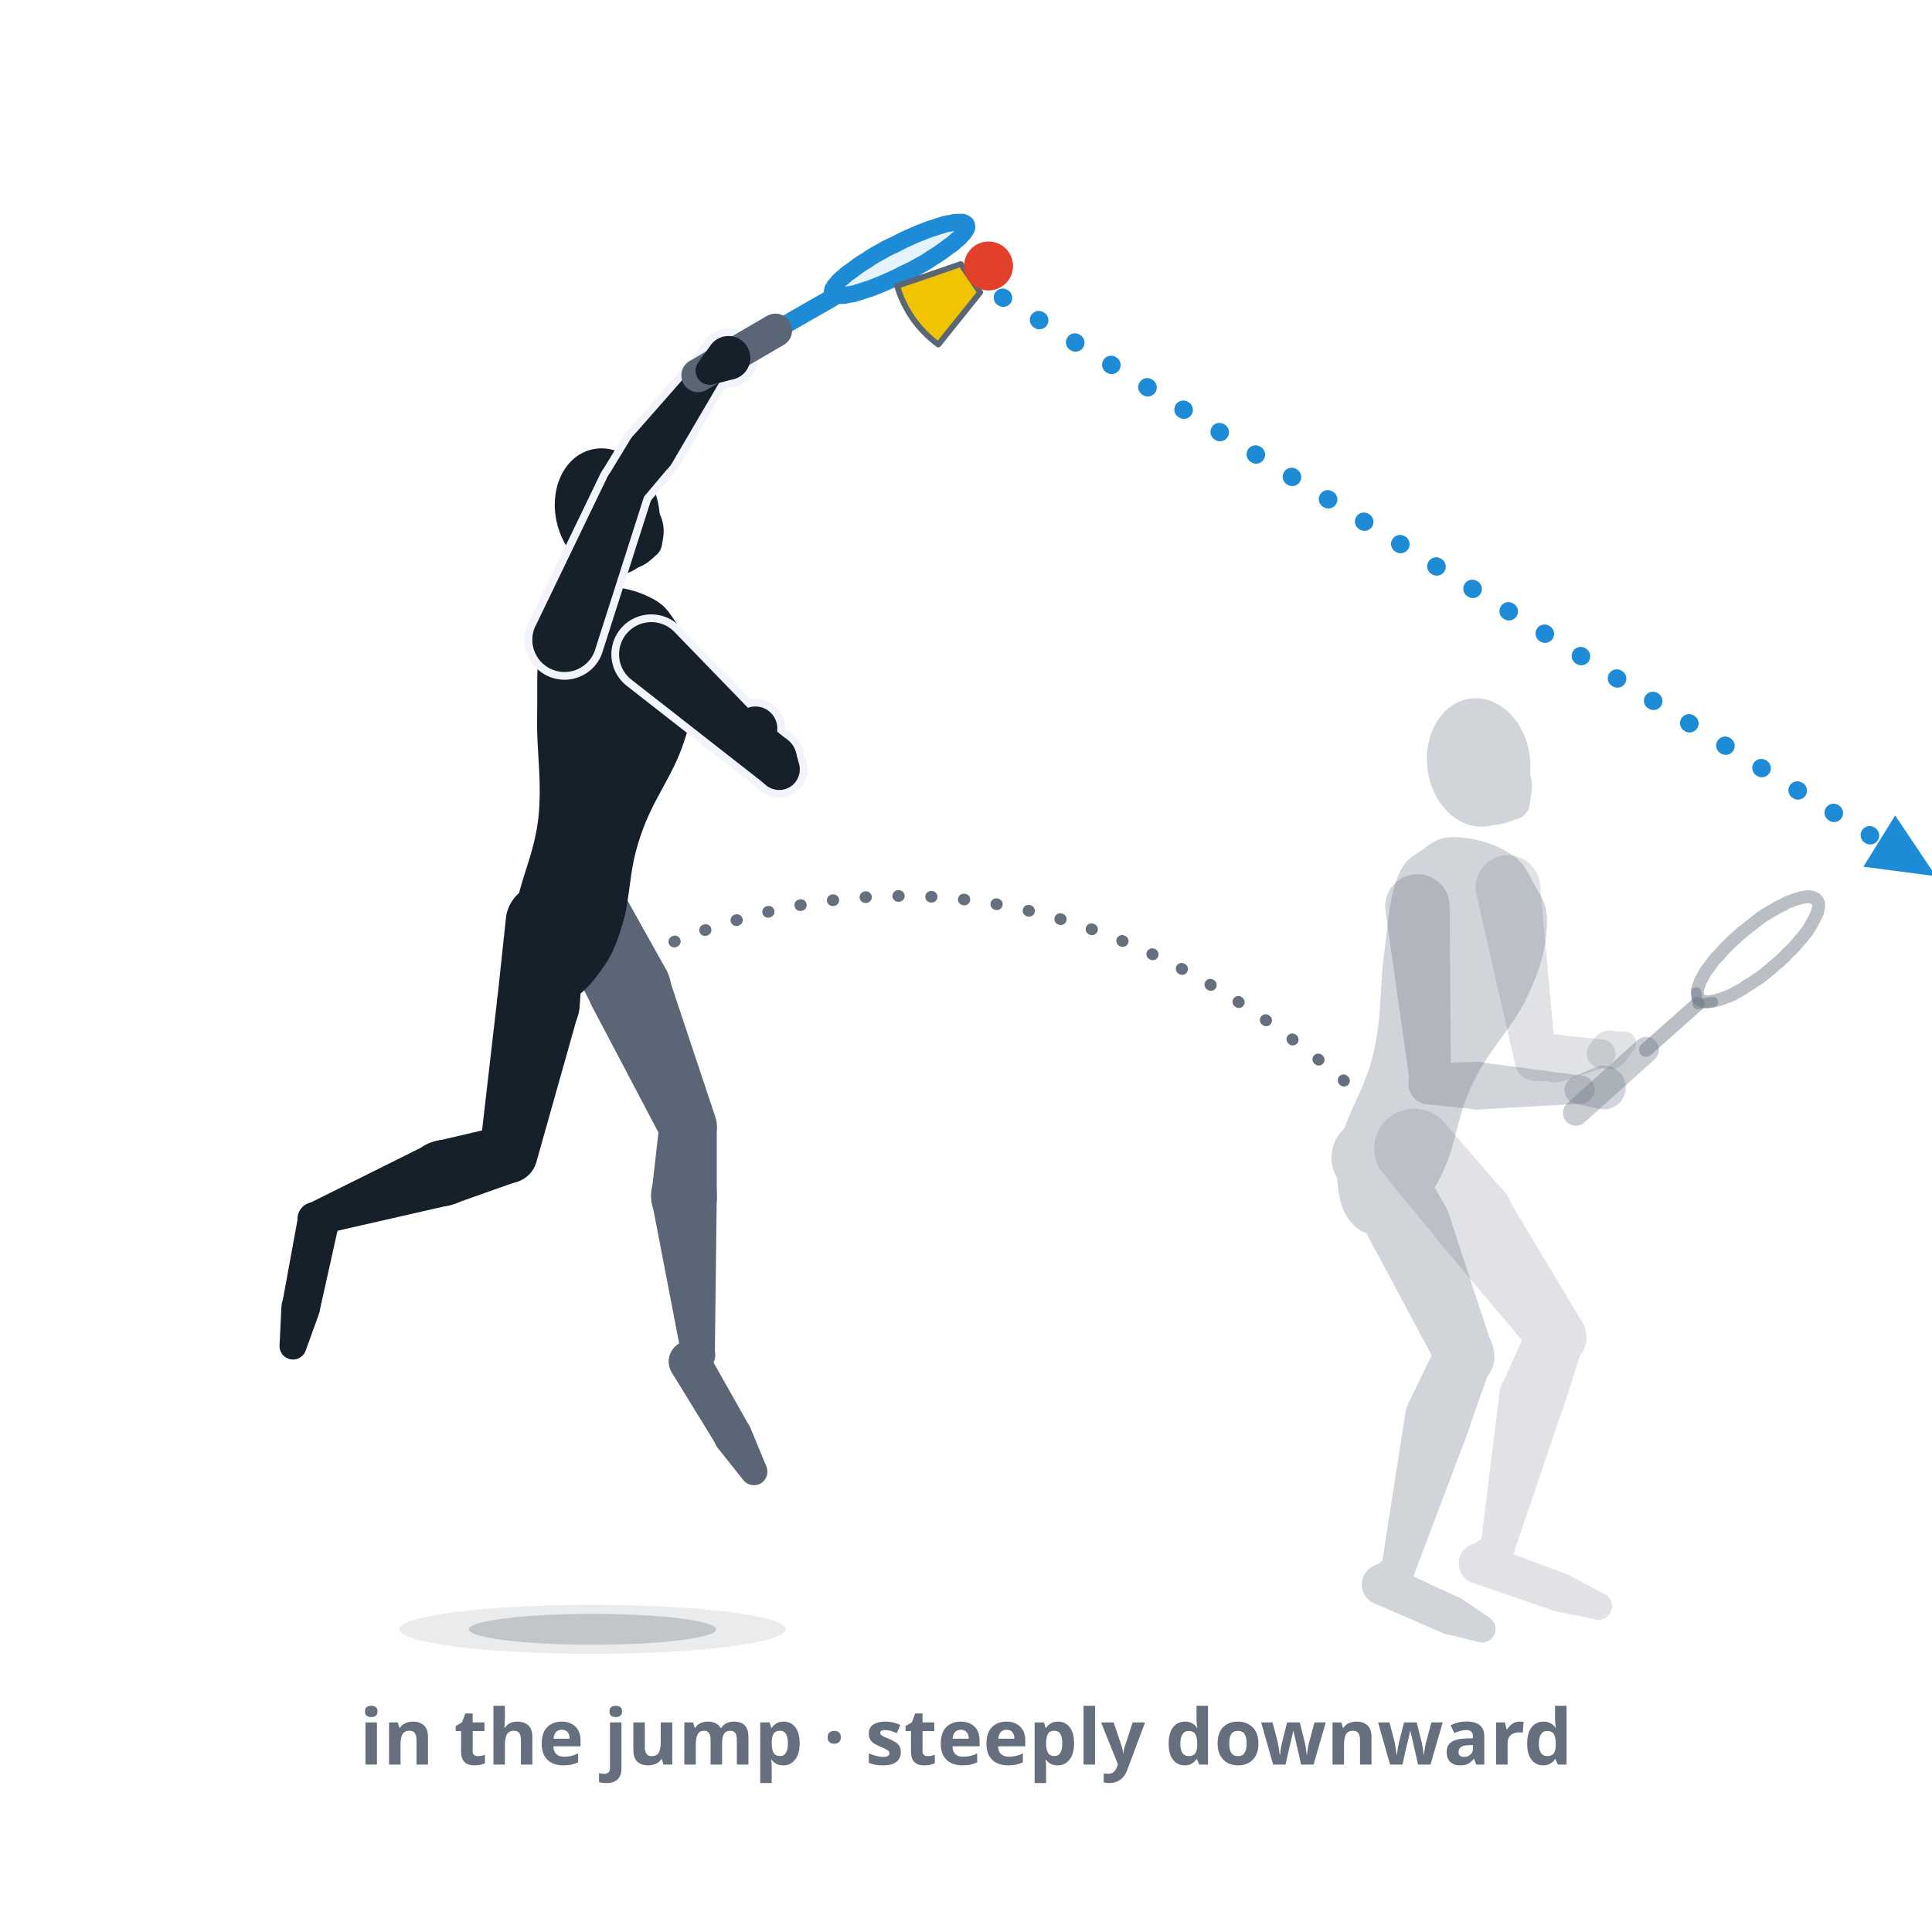
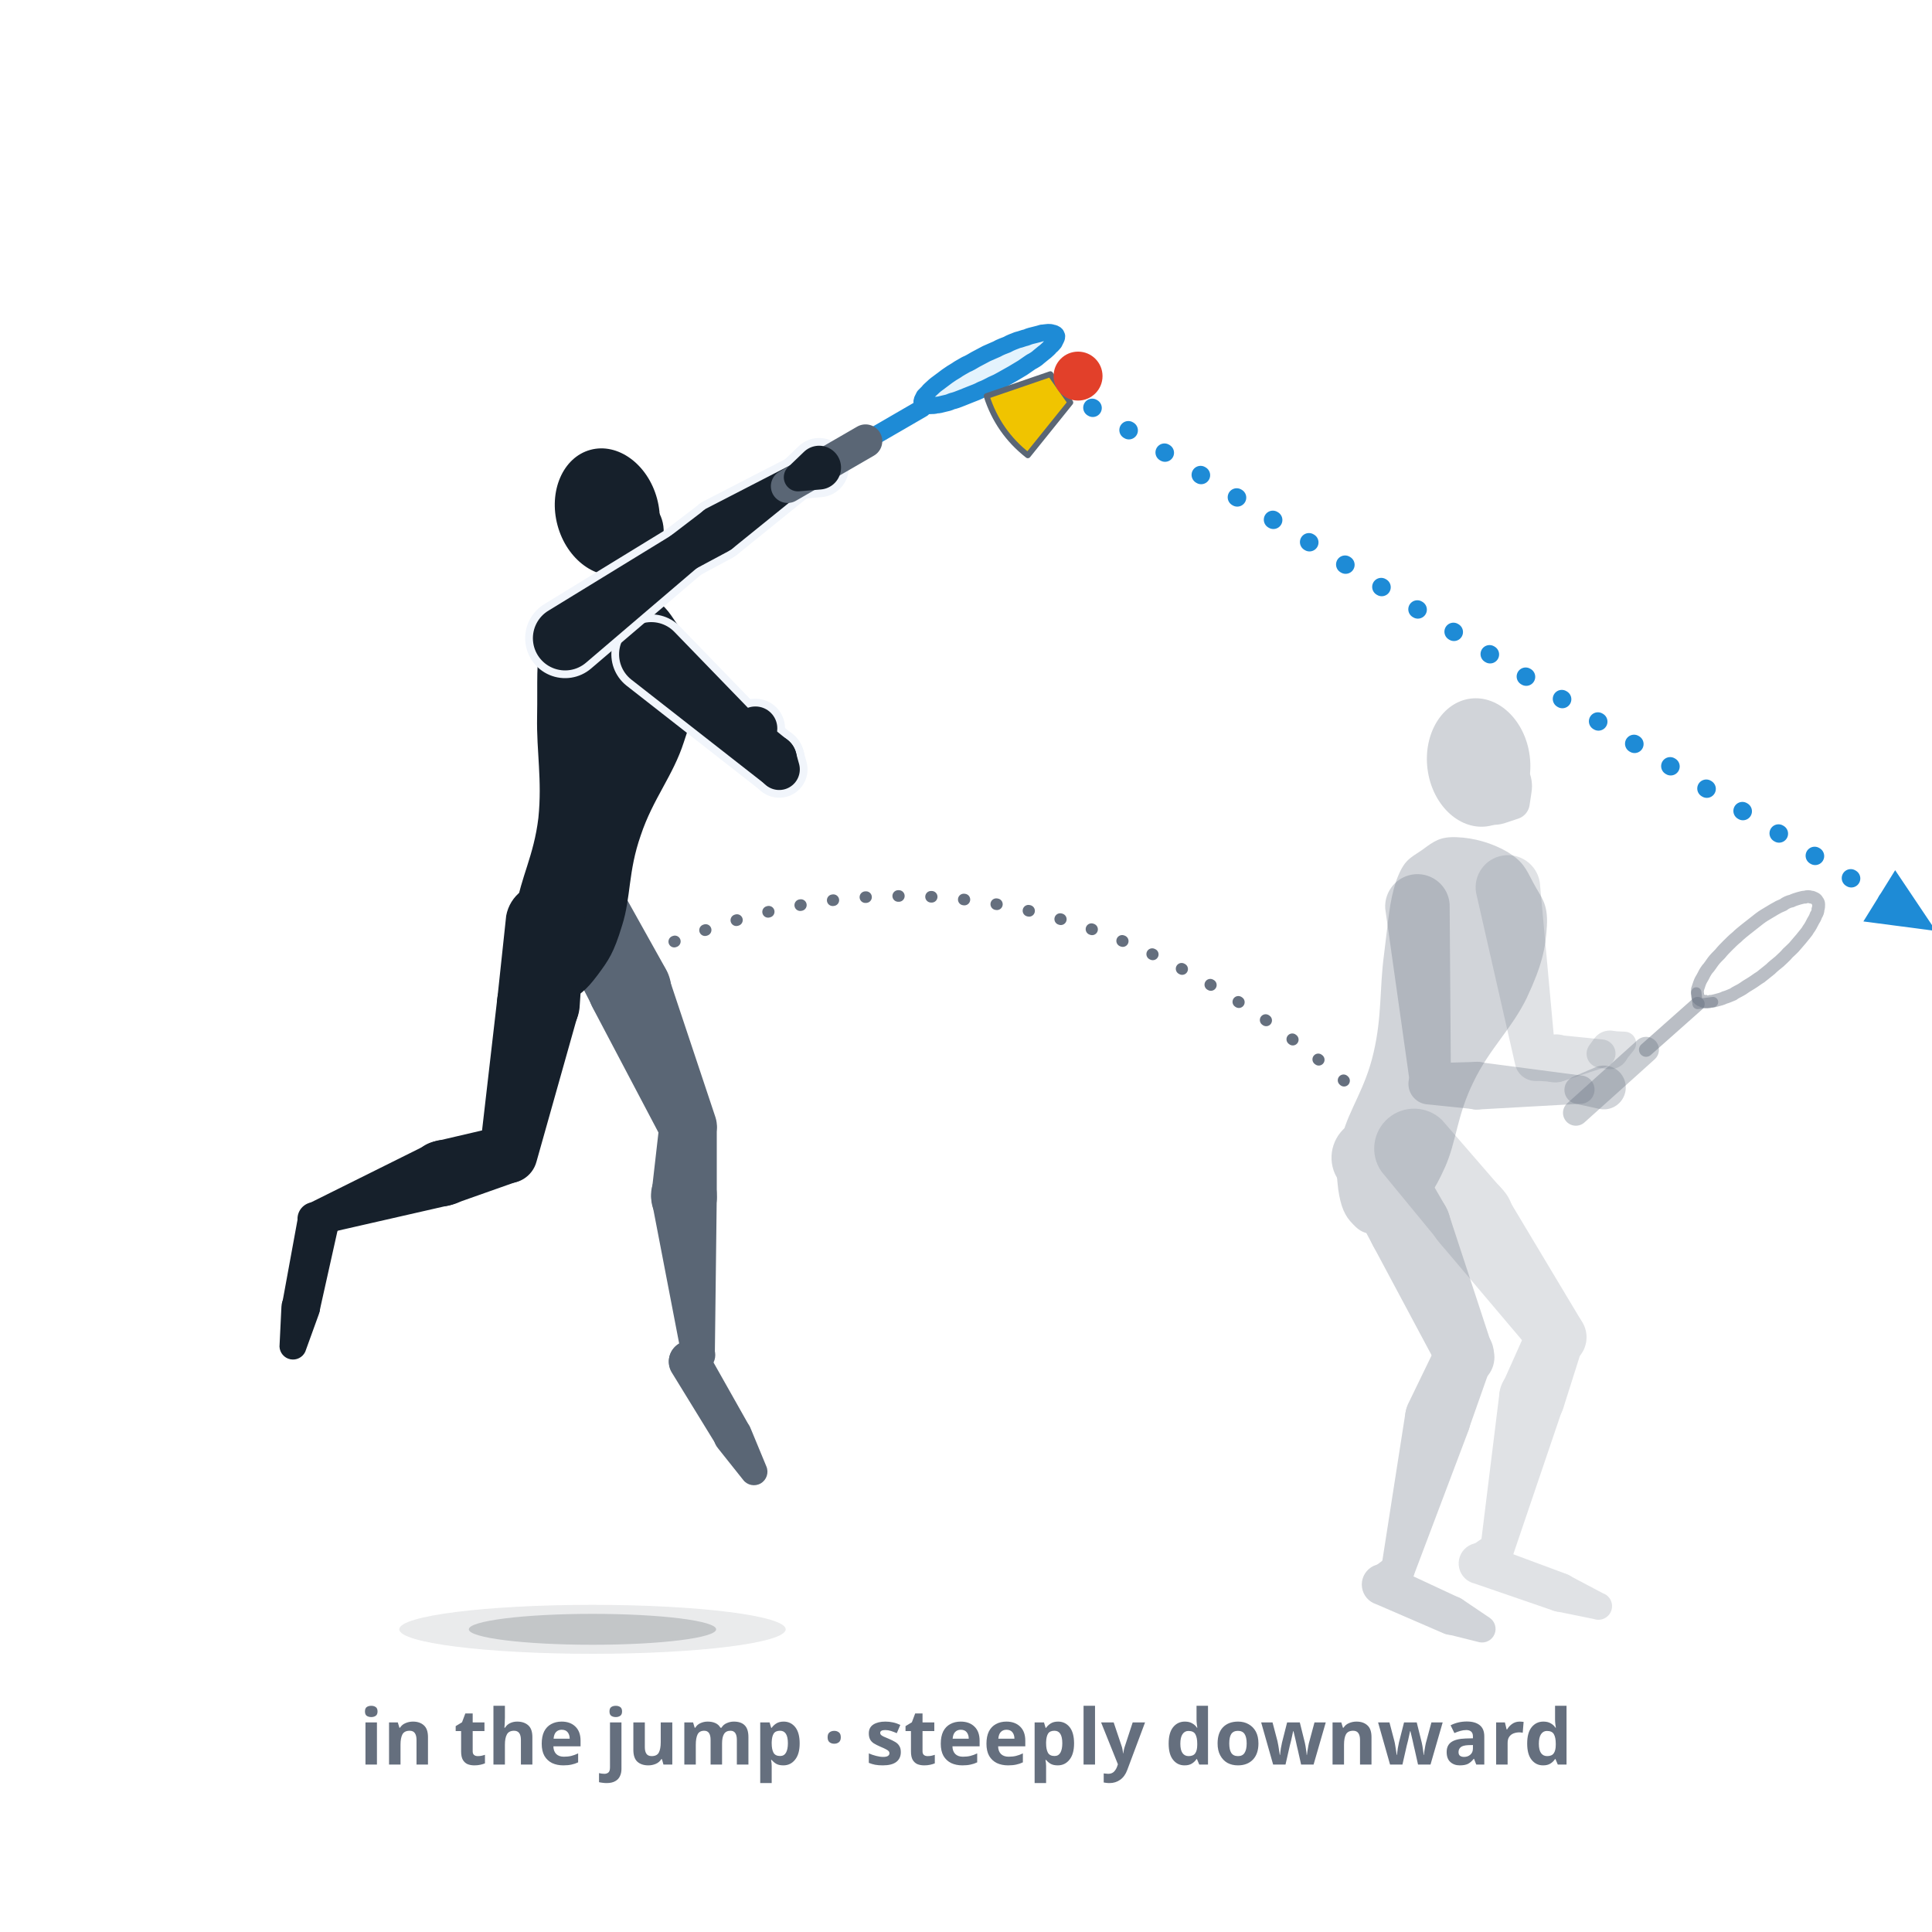
<svg xmlns="http://www.w3.org/2000/svg" viewBox="0 0 300 300" role="img" data-quelle="figuren" aria-label="The jump smash: the player hits at the top of the jump, legs in a scissor position, and drives the speeder steeply forward and down. Faint beside it, the soft landing on the balls of both feet, ready to play on.">
  <style>
    .s-k{fill:var(--tinte,#16202b)}
    .s-f{fill:var(--tinte-2,#5a6675)}
    .s-gk{fill:var(--tinte-3,#656f7e);opacity:.3}
    .s-gf{fill:var(--tinte-3,#656f7e);opacity:.2}
    .s-x{fill:var(--flaeche-2,#f1f5fb);stroke:var(--flaeche-2,#f1f5fb);stroke-width:2.4;stroke-linejoin:round}
    .s-rf{fill:var(--primaer,#38a4f1);opacity:.14}
    .s-rr{fill:none;stroke:var(--primaer-dunkel,#1e8bd6);stroke-width:2.6;stroke-linejoin:round}
    .s-rh{fill:none;stroke:var(--primaer-dunkel,#1e8bd6);stroke-width:2.1;stroke-linecap:round;stroke-linejoin:round}
    .s-rsch{fill:none;stroke:var(--primaer-dunkel,#1e8bd6);stroke-width:2.8;stroke-linecap:round}
    .s-rg{fill:none;stroke:var(--tinte-2,#5a6675);stroke-width:5.2;stroke-linecap:round}
    .s-gr{fill:none;stroke:var(--tinte-3,#656f7e);stroke-width:2;opacity:.45}
    .s-gh{fill:none;stroke:var(--tinte-3,#656f7e);stroke-width:1.6;opacity:.45;stroke-linecap:round;stroke-linejoin:round}
    .s-gsch{fill:none;stroke:var(--tinte-3,#656f7e);stroke-width:2.2;opacity:.45;stroke-linecap:round}
    .s-gg{fill:none;stroke:var(--tinte-3,#656f7e);stroke-width:4;opacity:.35;stroke-linecap:round}
    .s-korb{fill:var(--speeder-korb,#f0c400);stroke:var(--tinte-2,#5a6675);stroke-width:.9;stroke-linejoin:round}
    .s-kappe{fill:var(--speeder-kappe,#e2402a)}
    .s-sch{fill:var(--schatten-boden,#16202b2e)}
    .s-schw{fill:var(--schatten-boden,#16202b2e);opacity:.5}
    .s-bahn{fill:none;stroke:var(--primaer-dunkel,#1e8bd6);stroke-width:2.8;stroke-dasharray:.1 6.5;stroke-linecap:round}
    .s-blick{fill:none;stroke:var(--tinte-3,#656f7e);stroke-width:1.8;stroke-dasharray:.1 5;stroke-linecap:round}
    .s-mk{fill:var(--primaer-dunkel,#1e8bd6)}
    .st{fill:var(--tinte-3,#656f7e);font:600 12px/1 system-ui,sans-serif;text-anchor:middle}
  </style>
  <defs>
    <marker id="p020" viewBox="0 0 10 10" markerWidth="4.4" markerHeight="4.4" refX="5" refY="5" orient="auto">
      <path d="M1,1.2 L9.4,5 L1,8.8 Z" class="s-mk" />
    </marker>
  </defs>
  <ellipse class="s-schw" cx="92" cy="253" rx="30" ry="3.8" />
  <ellipse class="s-sch" cx="92" cy="253" rx="19.2" ry="2.4" />
  <g class="s-gf">
    <path d="M214.5,181.9L223.3,192.6A6.4,6.4 0 1 0 233,184.4L223.9,173.9A6.2,6.2 0 0 0 214.5,181.9Z" />
    <path d="M223.3,192.7L238.2,210.3A4.5,4.5 0 0 0 245.5,205L233.7,185.3A6.4,6.4 0 1 0 223.3,192.7Z" />
    <path d="M237.5,205.5L233.2,215.1A5.1,5.1 0 1 0 242.7,218.8L245.9,208.7A4.5,4.5 0 0 0 237.5,205.5Z" />
    <path d="M232.8,216.6L229.9,240.1A2.6,2.6 0 0 0 235,241.3L242.6,218.9A5.1,5.1 0 1 0 232.8,216.6Z" />
    <path d="M231,238.3L228.1,240.3A3.2,3.2 0 1 0 232.6,244.8L234.6,241.9A2.6,2.6 0 0 0 231,238.3Z" />
    <path d="M229,245.9L241.2,250.1A3,3 0 0 0 243.2,244.4L231.1,239.9A3.2,3.2 0 1 0 229,245.9Z" />
    <path d="M241.6,250.2L247.5,251.4A2.1,2.1 0 0 0 248.9,247.4L243.6,244.6A3,3 0 1 0 241.6,250.2Z" />
  </g>
  <g class="s-gf">
    <path d="M229.2,138.6L235.3,165.4A3.2,3.2 0 0 0 241.6,164.4L239.1,137A5,5 0 1 0 229.2,138.6Z" />
    <path d="M238.3,167.8L241.3,168A3.7,3.7 0 1 0 240.5,160.8L237.6,161.6A3.2,3.2 0 0 0 238.3,167.8Z" />
    <path d="M242.6,167.9L249.3,165.7A2.2,2.2 0 0 0 248.8,161.4L241.9,160.7A3.7,3.7 0 1 0 242.6,167.9Z" />
  </g>
  <g class="s-gf">
    <path d="M248.3,165.8L249.6,166A3,3 0 1 0 247.6,161.2L246.8,162.3A2.2,2.2 0 0 0 248.3,165.8Z" />
    <path d="M252.3,164.8L253.6,163.2A1.8,1.8 0 0 0 252.3,160.2L250.2,160.1A2.9,2.9 0 1 0 252.3,164.8Z" />
  </g>
  <g class="s-gk">
    <path d="M234.1,132.3C236.5,133.8 236.9,134.8 238.1,137.1C239.3,139.4 240.4,140.2 240.2,143.8C240,147.3 239.4,150 237.1,154.9C234.8,159.7 231.3,162.8 228.8,168C226.2,173.3 226.2,177.1 224.4,181.2C222.6,185.2 221.7,186.1 219.7,188.2C217.7,190.2 216.3,191 214.4,191.4C212.5,191.8 211.4,191.5 210.1,190.1C208.8,188.8 208.2,187.4 207.8,184.7C207.5,181.9 207.3,180.7 208.4,176.4C209.5,172.2 212,169.1 213.3,163.4C214.6,157.8 214.2,153.6 214.9,148.3C215.6,142.9 215.7,140.1 216.8,136.8C218,133.5 218.9,133.3 220.8,132C222.7,130.6 223.6,129.9 226.2,130C228.9,130.1 231.7,130.9 234.1,132.3Z" />
    <path d="M207.3,182.3L213.3,193.6A6.4,6.4 0 1 0 224.5,187.4L218.1,176.3A6.2,6.2 0 0 0 207.3,182.3Z" />
    <path d="M213.3,193.6L223.4,212.5A4.5,4.5 0 0 0 231.7,209L225,188.6A6.4,6.4 0 1 0 213.3,193.6Z" />
    <path d="M223.3,208.4L218.6,218.1A5.1,5.1 0 1 0 228,222.1L231.6,211.9A4.5,4.5 0 0 0 223.3,208.4Z" />
    <path d="M218.2,219.6L214.5,243.3A2.6,2.6 0 0 0 219.5,244.7L228,222.2A5.1,5.1 0 1 0 218.2,219.6Z" />
    <path d="M215.5,241.7L213,243.6A3.2,3.2 0 1 0 217.7,247.8L219.3,245.1A2.6,2.6 0 0 0 215.5,241.7Z" />
    <path d="M213.7,249.1L224.1,253.6A3,3 0 0 0 226.6,248.1L216.3,243.3A3.2,3.2 0 1 0 213.7,249.1Z" />
    <path d="M224.5,253.7L229.7,255A2.1,2.1 0 0 0 231.3,251.2L227,248.3A3,3 0 1 0 224.5,253.7Z" />
  </g>
  <g class="s-gk">
    <ellipse cx="229.6" cy="118.4" rx="8" ry="10" transform="rotate(-7.2 229.6 118.4)" />
    <path d="M234,127.7L235.8,127.1A2.6,2.6 0 0 0 237.5,125.1L237.8,123.1A6,6 0 1 0 234,127.7Z" />
  </g>
  <g class="s-gk">
    <path d="M215.1,141.1L219,168.7A3.2,3.2 0 0 0 225.3,168.2L225.1,140.4A5,5 0 1 0 215.1,141.1Z" />
    <path d="M221.8,171.5L228.6,172.2A3.7,3.7 0 1 0 228.9,164.9L222,165.1A3.2,3.2 0 0 0 221.8,171.5Z" />
    <path d="M229.2,172.3L245.3,171.4A2.2,2.2 0 0 0 245.5,167L229.5,164.9A3.7,3.7 0 1 0 229.2,172.3Z" />
  </g>
  <path class="s-gh" d="M266,155.6L263.6,155.9L263.4,154.1" />
  <path class="s-gsch" d="M255.6,163L263.6,155.9" />
  <path class="s-gr" d="M281.8,139.5C281.6,139.4 281.4,139.3 281.2,139.3C280.9,139.2 280.6,139.2 280.3,139.3C280,139.3 279.7,139.4 279.3,139.5C279,139.6 278.6,139.7 278.2,139.9C277.7,140 277.3,140.2 276.9,140.5C276.4,140.7 276,140.9 275.5,141.2C275,141.5 274.5,141.8 274,142.1C273.5,142.4 273,142.8 272.5,143.2C272.1,143.5 271.6,143.9 271.1,144.3C270.6,144.7 270.1,145.1 269.7,145.5C269.2,145.9 268.7,146.4 268.3,146.8C267.9,147.2 267.5,147.6 267.1,148.1C266.7,148.5 266.3,148.9 266,149.3C265.7,149.7 265.4,150.2 265.1,150.5C264.8,150.9 264.6,151.3 264.4,151.7C264.2,152 264,152.4 263.9,152.7C263.8,153 263.7,153.3 263.6,153.6C263.6,153.9 263.5,154.2 263.6,154.4C263.6,154.6 263.6,154.8 263.7,155C263.8,155.1 264,155.3 264.1,155.3C264.3,155.4 264.5,155.5 264.8,155.5C265,155.6 265.3,155.6 265.6,155.5C265.9,155.5 266.2,155.4 266.6,155.3C267,155.2 267.4,155.1 267.8,154.9C268.2,154.8 268.6,154.6 269.1,154.4C269.5,154.1 270,153.9 270.5,153.6C270.9,153.3 271.4,153 271.9,152.7C272.4,152.4 272.9,152 273.4,151.7C273.9,151.3 274.4,150.9 274.9,150.5C275.3,150.1 275.8,149.7 276.3,149.3C276.7,148.9 277.2,148.5 277.6,148C278,147.6 278.5,147.2 278.8,146.8C279.2,146.3 279.6,145.9 279.9,145.5C280.2,145.1 280.6,144.7 280.8,144.3C281.1,143.9 281.3,143.5 281.5,143.1C281.7,142.8 281.9,142.4 282,142.1C282.2,141.8 282.3,141.5 282.3,141.2C282.4,140.9 282.4,140.7 282.4,140.4C282.4,140.2 282.3,140 282.2,139.9C282.1,139.7 282,139.6 281.8,139.5Z" />
  <path class="s-gg" d="M244.7,172.8L255.6,163" />
  <g class="s-gk">
    <path d="M244.7,171.4L248.4,172.2A3.4,3.4 0 1 0 247.8,165.7L244.3,167.2A2.2,2.2 0 0 0 244.7,171.4Z" />
  </g>
  <path class="s-blick" d="M100,148.2 Q 158,122.2 212,170.7" />
  <g class="s-f">
    <path d="M85.8,144.3L92.1,156.5A6.4,6.4 0 1 0 103.4,150.5L96.7,138.5A6.2,6.2 0 0 0 85.8,144.3Z" />
    <path d="M92.1,156.6L102.9,177.1A4.5,4.5 0 0 0 111.1,173.5L103.8,151.6A6.4,6.4 0 1 0 92.1,156.6Z" />
    <path d="M102.4,174.5L101.2,185A5.1,5.1 0 1 0 111.3,185.5L111.3,175A4.5,4.5 0 0 0 102.4,174.5Z" />
    <path d="M101.2,186.5L105.9,210.9A2.6,2.6 0 0 0 111,210.4L111.3,185.6A5.1,5.1 0 1 0 101.2,186.5Z" />
    <path d="M107.8,207.9L106.2,208.3A3.2,3.2 0 1 0 109.7,213.2L110.6,211.9A2.6,2.6 0 0 0 107.8,207.9Z" />
    <path d="M104.3,213.1L111.3,224.5A3,3 0 0 0 116.4,221.5L109.8,209.8A3.2,3.2 0 1 0 104.3,213.1Z" />
    <path d="M111.5,224.9L115.4,229.8A2.1,2.1 0 0 0 119,227.7L116.6,221.9A3,3 0 1 0 111.5,224.9Z" />
  </g>
  <g class="s-k">
    <path d="M100.6,92.6C103.2,93.8 103.7,94.8 105.2,97C106.7,99.2 107.8,99.8 108.1,103.5C108.3,107.1 108,110 106.2,115.2C104.5,120.5 101.4,124 99.5,129.7C97.5,135.4 98,139.3 96.6,143.7C95.3,148 94.5,149.1 92.8,151.4C91,153.8 89.8,154.8 87.9,155.4C86,156 84.9,155.8 83.4,154.6C82,153.4 81.2,152.1 80.6,149.3C79.9,146.6 79.6,145.3 80.2,140.8C80.8,136.4 82.9,132.9 83.6,127C84.2,121.1 83.3,116.8 83.4,111.3C83.5,105.8 83.2,102.9 84,99.4C84.8,95.9 85.6,95.6 87.4,93.9C89.1,92.3 89.9,91.5 92.6,91.2C95.2,90.9 98.1,91.4 100.6,92.6Z" />
    <path d="M78.6,142.2L77.2,155.3A6.4,6.4 0 1 0 90,156.4L90.9,143.3A6.2,6.2 0 0 0 78.6,142.2Z" />
    <path d="M77.2,155.2L74.5,178.6A4.5,4.5 0 0 0 83.3,180.4L89.7,157.7A6.4,6.4 0 1 0 77.2,155.2Z" />
    <path d="M78,174.8L67.7,177.2A5.1,5.1 0 1 0 70.6,186.9L80.5,183.4A4.5,4.5 0 0 0 78,174.8Z" />
    <path d="M66.6,177.6L47.7,187A2.6,2.6 0 0 0 49.4,191.8L70,187.1A5.1,5.1 0 1 0 66.6,177.6Z" />
    <path d="M46.2,189.1L46.2,189.7A3.2,3.2 0 1 0 49.8,186.8L49.2,186.7A2.6,2.6 0 0 0 46.2,189.1Z" />
    <path d="M46.2,189.4L43.8,202.5A3,3 0 0 0 49.6,203.7L52.5,190.7A3.2,3.2 0 1 0 46.2,189.4Z" />
    <path d="M43.7,202.9L43.4,209.1A2.1,2.1 0 0 0 47.4,209.9L49.5,204.1A3,3 0 1 0 43.7,202.9Z" />
  </g>
  <g class="s-k">
    <ellipse cx="94.3" cy="79.5" rx="8" ry="10" transform="rotate(-15.2 94.3 79.5)" />
    <path d="M101.1,86.9L102,86.1A2.6,2.6 0 0 0 102.8,84.5L103,83.3A6,6 0 1 0 101.1,86.9Z" />
  </g>
  <g class="s-x">
    <path d="M98,105.5L119.1,122A3.2,3.2 0 0 0 123.3,117.3L104.7,98.1A5,5 0 1 0 98,105.5Z" />
    <path d="M124.1,118.7L123.6,116.9A3.7,3.7 0 1 0 117.5,120.5L118.8,121.8A3.2,3.2 0 0 0 124.1,118.7Z" />
    <path d="M122.4,115L119.2,112.4A2.2,2.2 0 0 0 115.7,114.5L116.4,118.5A3.7,3.7 0 1 0 122.4,115Z" />
    <path d="M113.9,113.1a3.4,3.4 0 1 0 6.8,0a3.4,3.4 0 1 0 -6.8,0Z" />
  </g>
  <g class="s-k">
    <path d="M98,105.5L119.1,122A3.2,3.2 0 0 0 123.3,117.3L104.7,98.1A5,5 0 1 0 98,105.5Z" />
    <path d="M124.1,118.7L123.6,116.9A3.7,3.7 0 1 0 117.5,120.5L118.8,121.8A3.2,3.2 0 0 0 124.1,118.7Z" />
    <path d="M122.4,115L119.2,112.4A2.2,2.2 0 0 0 115.7,114.5L116.4,118.5A3.7,3.7 0 1 0 122.4,115Z" />
  </g>
  <g class="s-k">
    <path d="M113.9,113.1a3.4,3.4 0 1 0 6.8,0a3.4,3.4 0 1 0 -6.8,0Z" />
  </g>
  <g class="s-x">
-     <path d="M92.5,100.6L100.2,76.5A3.2,3.2 0 0 0 94.3,74.1L83.3,96.9A5,5 0 1 0 92.5,100.6Z" />
-     <path d="M99.6,77.6L103.9,72.5A3.7,3.7 0 1 0 97.9,68.2L94.5,73.8A3.2,3.2 0 0 0 99.6,77.6Z" />
-     <path d="M104.3,72L112.1,58.7A2.2,2.2 0 0 0 108.5,56.1L98.3,67.7A3.7,3.7 0 1 0 104.3,72Z" />
-     <path d="M110.7,59.7L114.2,58.8A3.4,3.4 0 1 0 110.5,53.4L108.4,56.3A2.2,2.2 0 0 0 110.7,59.7Z" />
+     <path d="M91,102.9L108.1,88.3A3.2,3.2 0 0 0 104.3,83.1L85.2,94.8A5,5 0 1 0 91,102.9Z" />
+     <path d="M107.5,88.6L113.1,85.6A3.7,3.7 0 1 0 109.1,79.4L104,83.3A3.2,3.2 0 0 0 107.5,88.6Z" />
+     <path d="M113.7,85.2L125.2,75.9A2.2,2.2 0 0 0 122.8,72.2L109.6,79A3.7,3.7 0 1 0 113.7,85.2Z" />
+     <path d="M124,76.3L127.5,76A3.4,3.4 0 1 0 124.8,70.2L122.3,72.6A2.2,2.2 0 0 0 124,76.3Z" />
  </g>
  <g class="s-k">
-     <path d="M92.5,100.6L100.2,76.5A3.2,3.2 0 0 0 94.3,74.1L83.3,96.9A5,5 0 1 0 92.5,100.6Z" />
-     <path d="M99.6,77.6L103.9,72.5A3.7,3.7 0 1 0 97.9,68.2L94.5,73.8A3.2,3.2 0 0 0 99.6,77.6Z" />
-     <path d="M104.3,72L112.1,58.7A2.2,2.2 0 0 0 108.5,56.1L98.3,67.7A3.7,3.7 0 1 0 104.3,72Z" />
+     <path d="M91,102.9L108.1,88.3A3.2,3.2 0 0 0 104.3,83.1L85.2,94.8A5,5 0 1 0 91,102.9Z" />
+     <path d="M107.5,88.6L113.1,85.6A3.7,3.7 0 1 0 109.1,79.4L104,83.3A3.2,3.2 0 0 0 107.5,88.6Z" />
+     <path d="M113.7,85.2L125.2,75.9A2.2,2.2 0 0 0 122.8,72.2L109.6,79A3.7,3.7 0 1 0 113.7,85.2Z" />
  </g>
-   <path class="s-rf" d="M149.5,34.5C149.3,34.5 149.1,34.5 148.8,34.5C148.5,34.5 148.2,34.5 147.9,34.6C147.5,34.7 147.2,34.7 146.8,34.8C146.4,34.9 145.9,35.1 145.5,35.2C145,35.4 144.5,35.5 144,35.7C143.5,35.9 143,36.1 142.5,36.3C142,36.5 141.4,36.8 140.9,37C140.3,37.3 139.8,37.5 139.3,37.8C138.7,38.1 138.2,38.3 137.6,38.6C137.1,38.9 136.6,39.2 136,39.5C135.5,39.8 135,40.1 134.6,40.4C134.1,40.7 133.6,41 133.2,41.3C132.8,41.6 132.4,41.9 132,42.2C131.6,42.4 131.3,42.7 131,43C130.7,43.2 130.4,43.5 130.2,43.7C130,44 129.8,44.2 129.6,44.4C129.5,44.6 129.4,44.8 129.3,44.9C129.3,45.1 129.2,45.2 129.3,45.4C129.3,45.5 129.3,45.6 129.5,45.7C129.6,45.8 129.7,45.8 129.9,45.9C130.1,45.9 130.3,45.9 130.6,45.9C130.9,45.9 131.2,45.9 131.5,45.8C131.9,45.7 132.2,45.7 132.6,45.6C133,45.5 133.5,45.3 133.9,45.2C134.4,45 134.9,44.9 135.4,44.7C135.9,44.5 136.4,44.3 136.9,44.1C137.4,43.9 138,43.6 138.5,43.4C139.1,43.1 139.6,42.9 140.1,42.6C140.7,42.3 141.2,42.1 141.8,41.8C142.3,41.5 142.8,41.2 143.4,40.9C143.9,40.6 144.4,40.3 144.8,40C145.3,39.7 145.8,39.4 146.2,39.1C146.6,38.8 147,38.5 147.4,38.2C147.8,38 148.1,37.7 148.4,37.4C148.7,37.2 149,36.9 149.2,36.7C149.4,36.5 149.6,36.2 149.8,36C149.9,35.8 150,35.6 150.1,35.5C150.1,35.3 150.2,35.2 150.1,35C150.1,34.9 150.1,34.8 149.9,34.7C149.8,34.6 149.7,34.6 149.5,34.5Z" />
-   <path class="s-rh" d="M132,45.8L129.3,46.2L129,45.2" />
-   <path class="s-rsch" d="M120.4,51.3L129.3,46.2" />
-   <path class="s-rr" d="M149.5,34.5C149.3,34.5 149.1,34.5 148.8,34.5C148.5,34.5 148.2,34.5 147.9,34.6C147.5,34.7 147.2,34.7 146.8,34.8C146.4,34.9 145.9,35.1 145.5,35.2C145,35.4 144.5,35.5 144,35.7C143.5,35.9 143,36.1 142.5,36.3C142,36.5 141.4,36.8 140.9,37C140.3,37.3 139.8,37.5 139.3,37.8C138.7,38.1 138.2,38.3 137.6,38.6C137.1,38.9 136.6,39.2 136,39.5C135.5,39.8 135,40.1 134.6,40.4C134.1,40.7 133.6,41 133.2,41.3C132.8,41.6 132.4,41.9 132,42.2C131.6,42.4 131.3,42.7 131,43C130.7,43.2 130.4,43.5 130.2,43.7C130,44 129.8,44.2 129.6,44.4C129.5,44.6 129.4,44.8 129.3,44.9C129.3,45.1 129.2,45.2 129.3,45.4C129.3,45.5 129.3,45.6 129.5,45.7C129.6,45.8 129.7,45.8 129.9,45.9C130.1,45.9 130.3,45.9 130.6,45.9C130.9,45.9 131.2,45.9 131.5,45.8C131.9,45.7 132.2,45.7 132.6,45.6C133,45.5 133.5,45.3 133.9,45.2C134.4,45 134.9,44.9 135.4,44.7C135.9,44.5 136.4,44.3 136.9,44.1C137.4,43.9 138,43.6 138.5,43.4C139.1,43.1 139.6,42.9 140.1,42.6C140.7,42.3 141.2,42.1 141.8,41.8C142.3,41.5 142.8,41.2 143.4,40.9C143.9,40.6 144.4,40.3 144.8,40C145.3,39.7 145.8,39.4 146.2,39.1C146.6,38.8 147,38.5 147.4,38.2C147.8,38 148.1,37.7 148.4,37.4C148.7,37.2 149,36.9 149.2,36.7C149.4,36.5 149.6,36.2 149.8,36C149.9,35.8 150,35.6 150.1,35.5C150.1,35.3 150.2,35.2 150.1,35C150.1,34.9 150.1,34.8 149.9,34.7C149.8,34.6 149.7,34.6 149.5,34.5Z" />
-   <path class="s-rg" d="M108.4,58.3L120.4,51.3" />
+   <path class="s-rf" d="M163.4,51.7C163.2,51.6 163,51.6 162.7,51.6C162.5,51.6 162.1,51.7 161.8,51.7C161.5,51.8 161.1,51.9 160.7,52C160.3,52.1 159.8,52.2 159.4,52.4C158.9,52.5 158.5,52.7 158,52.8C157.5,53 156.9,53.2 156.4,53.5C155.9,53.7 155.3,53.9 154.8,54.2C154.3,54.4 153.7,54.7 153.2,54.9C152.6,55.2 152.1,55.5 151.5,55.8C151,56.1 150.5,56.4 150,56.6C149.5,56.9 148.9,57.2 148.5,57.5C148,57.8 147.5,58.1 147.1,58.4C146.7,58.7 146.3,59 145.9,59.3C145.5,59.6 145.2,59.8 144.9,60.1C144.6,60.4 144.3,60.6 144.1,60.9C143.9,61.1 143.7,61.3 143.5,61.5C143.4,61.7 143.3,61.9 143.2,62.1C143.2,62.2 143.1,62.4 143.2,62.5C143.2,62.6 143.3,62.7 143.4,62.8C143.5,62.9 143.6,63 143.8,63C144,63 144.2,63 144.5,63C144.8,63 145.1,63 145.4,62.9C145.8,62.9 146.1,62.8 146.5,62.7C147,62.6 147.4,62.5 147.8,62.3C148.3,62.2 148.8,62 149.3,61.8C149.8,61.6 150.3,61.4 150.8,61.2C151.3,61 151.9,60.8 152.4,60.5C153,60.3 153.5,60 154.1,59.7C154.6,59.5 155.2,59.2 155.7,58.9C156.2,58.6 156.8,58.3 157.3,58C157.8,57.7 158.3,57.4 158.8,57.1C159.2,56.8 159.7,56.5 160.1,56.2C160.5,56 161,55.7 161.3,55.4C161.7,55.1 162,54.8 162.3,54.6C162.6,54.3 162.9,54.1 163.1,53.8C163.4,53.6 163.5,53.4 163.7,53.2C163.8,53 163.9,52.8 164,52.6C164.1,52.4 164.1,52.3 164.1,52.2C164,52 164,51.9 163.9,51.9C163.8,51.8 163.6,51.7 163.4,51.7Z" />
+   <path class="s-rh" d="M145.9,62.9L143.2,63.4L142.9,62.4" />
+   <path class="s-rsch" d="M134.4,68.5L143.2,63.4" />
+   <path class="s-rr" d="M163.4,51.7C163.2,51.6 163,51.6 162.7,51.6C162.5,51.6 162.1,51.7 161.8,51.7C161.5,51.8 161.1,51.9 160.7,52C160.3,52.1 159.8,52.2 159.4,52.4C158.9,52.5 158.5,52.7 158,52.8C157.5,53 156.9,53.2 156.4,53.5C155.9,53.7 155.3,53.9 154.8,54.2C154.3,54.4 153.7,54.7 153.2,54.9C152.6,55.2 152.1,55.5 151.5,55.8C151,56.1 150.5,56.4 150,56.6C149.5,56.9 148.9,57.2 148.5,57.5C148,57.8 147.5,58.1 147.1,58.4C146.7,58.7 146.3,59 145.9,59.3C145.5,59.6 145.2,59.8 144.9,60.1C144.6,60.4 144.3,60.6 144.1,60.9C143.9,61.1 143.7,61.3 143.5,61.5C143.4,61.7 143.3,61.9 143.2,62.1C143.2,62.2 143.1,62.4 143.2,62.5C143.2,62.6 143.3,62.7 143.4,62.8C143.5,62.9 143.6,63 143.8,63C144,63 144.2,63 144.5,63C144.8,63 145.1,63 145.4,62.9C145.8,62.9 146.1,62.8 146.5,62.7C147,62.6 147.4,62.5 147.8,62.3C148.3,62.2 148.8,62 149.3,61.8C149.8,61.6 150.3,61.4 150.8,61.2C151.3,61 151.9,60.8 152.4,60.5C153,60.3 153.5,60 154.1,59.7C154.6,59.5 155.2,59.2 155.7,58.9C156.2,58.6 156.8,58.3 157.3,58C157.8,57.7 158.3,57.4 158.8,57.1C159.2,56.8 159.7,56.5 160.1,56.2C160.5,56 161,55.7 161.3,55.4C161.7,55.1 162,54.8 162.3,54.6C162.6,54.3 162.9,54.1 163.1,53.8C163.4,53.6 163.5,53.4 163.7,53.2C163.8,53 163.9,52.8 164,52.6C164.1,52.4 164.1,52.3 164.1,52.2C164,52 164,51.9 163.9,51.9C163.8,51.8 163.6,51.7 163.4,51.7Z" />
+   <path class="s-rg" d="M122.3,75.5L134.4,68.5" />
  <g class="s-k">
-     <path d="M110.7,59.7L114.2,58.8A3.4,3.4 0 1 0 110.5,53.4L108.4,56.3A2.2,2.2 0 0 0 110.7,59.7Z" />
+     <path d="M124,76.3L127.5,76A3.4,3.4 0 1 0 124.8,70.2L122.3,72.6A2.2,2.2 0 0 0 124,76.3Z" />
  </g>
-   <path class="s-korb" d="M152.2,45.4L145.7,53.5Q141,50 139.3,44.4L149.2,41Z" />
-   <path class="s-kappe" d="M149.7,41.3a3.8,3.8 0 1 0 7.6,0a3.8,3.8 0 1 0 -7.6,0Z" />
-   <path class="s-bahn" d="M155.7,46.2 L296,133.2" marker-end="url(#p020)" />
+   <path class="s-korb" d="M166.2,62.5L159.6,70.7Q155,67.1 153.2,61.5L163.1,58.1Z" />
+   <path class="s-kappe" d="M163.6,58.4a3.8,3.8 0 1 0 7.6,0a3.8,3.8 0 1 0 -7.6,0Z" />
+   <path class="s-bahn" d="M169.6,63.3 L296,141.7" marker-end="url(#p020)" />
  <text class="st" x="150" y="274">in the jump · steeply downward</text>
</svg>
